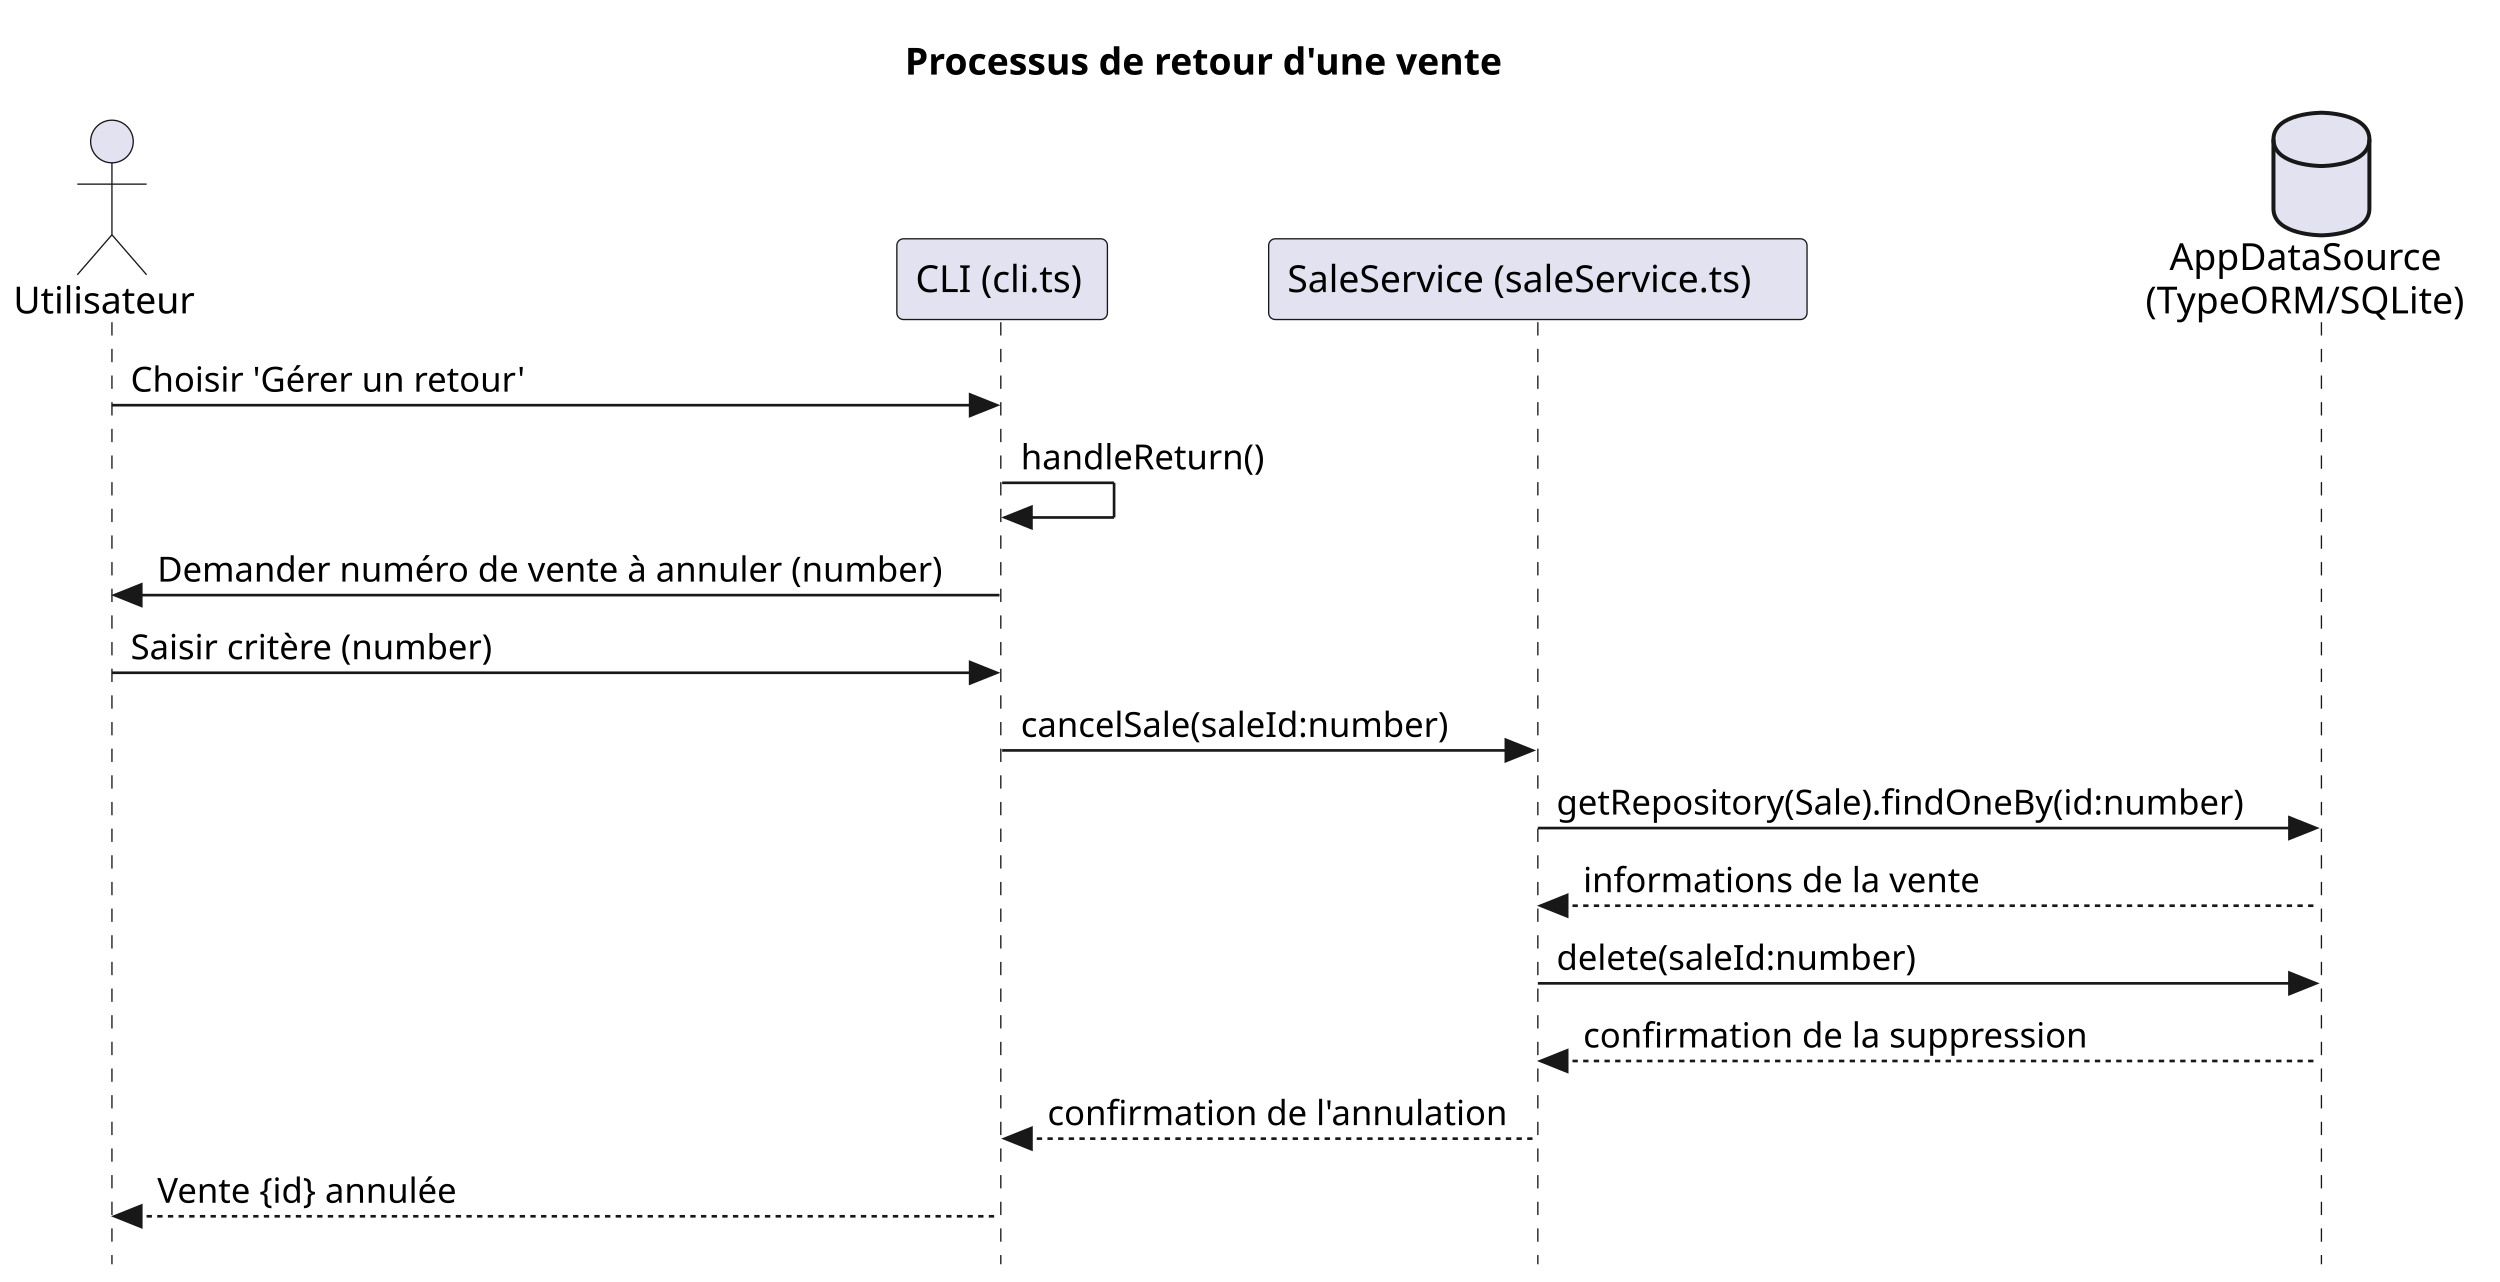
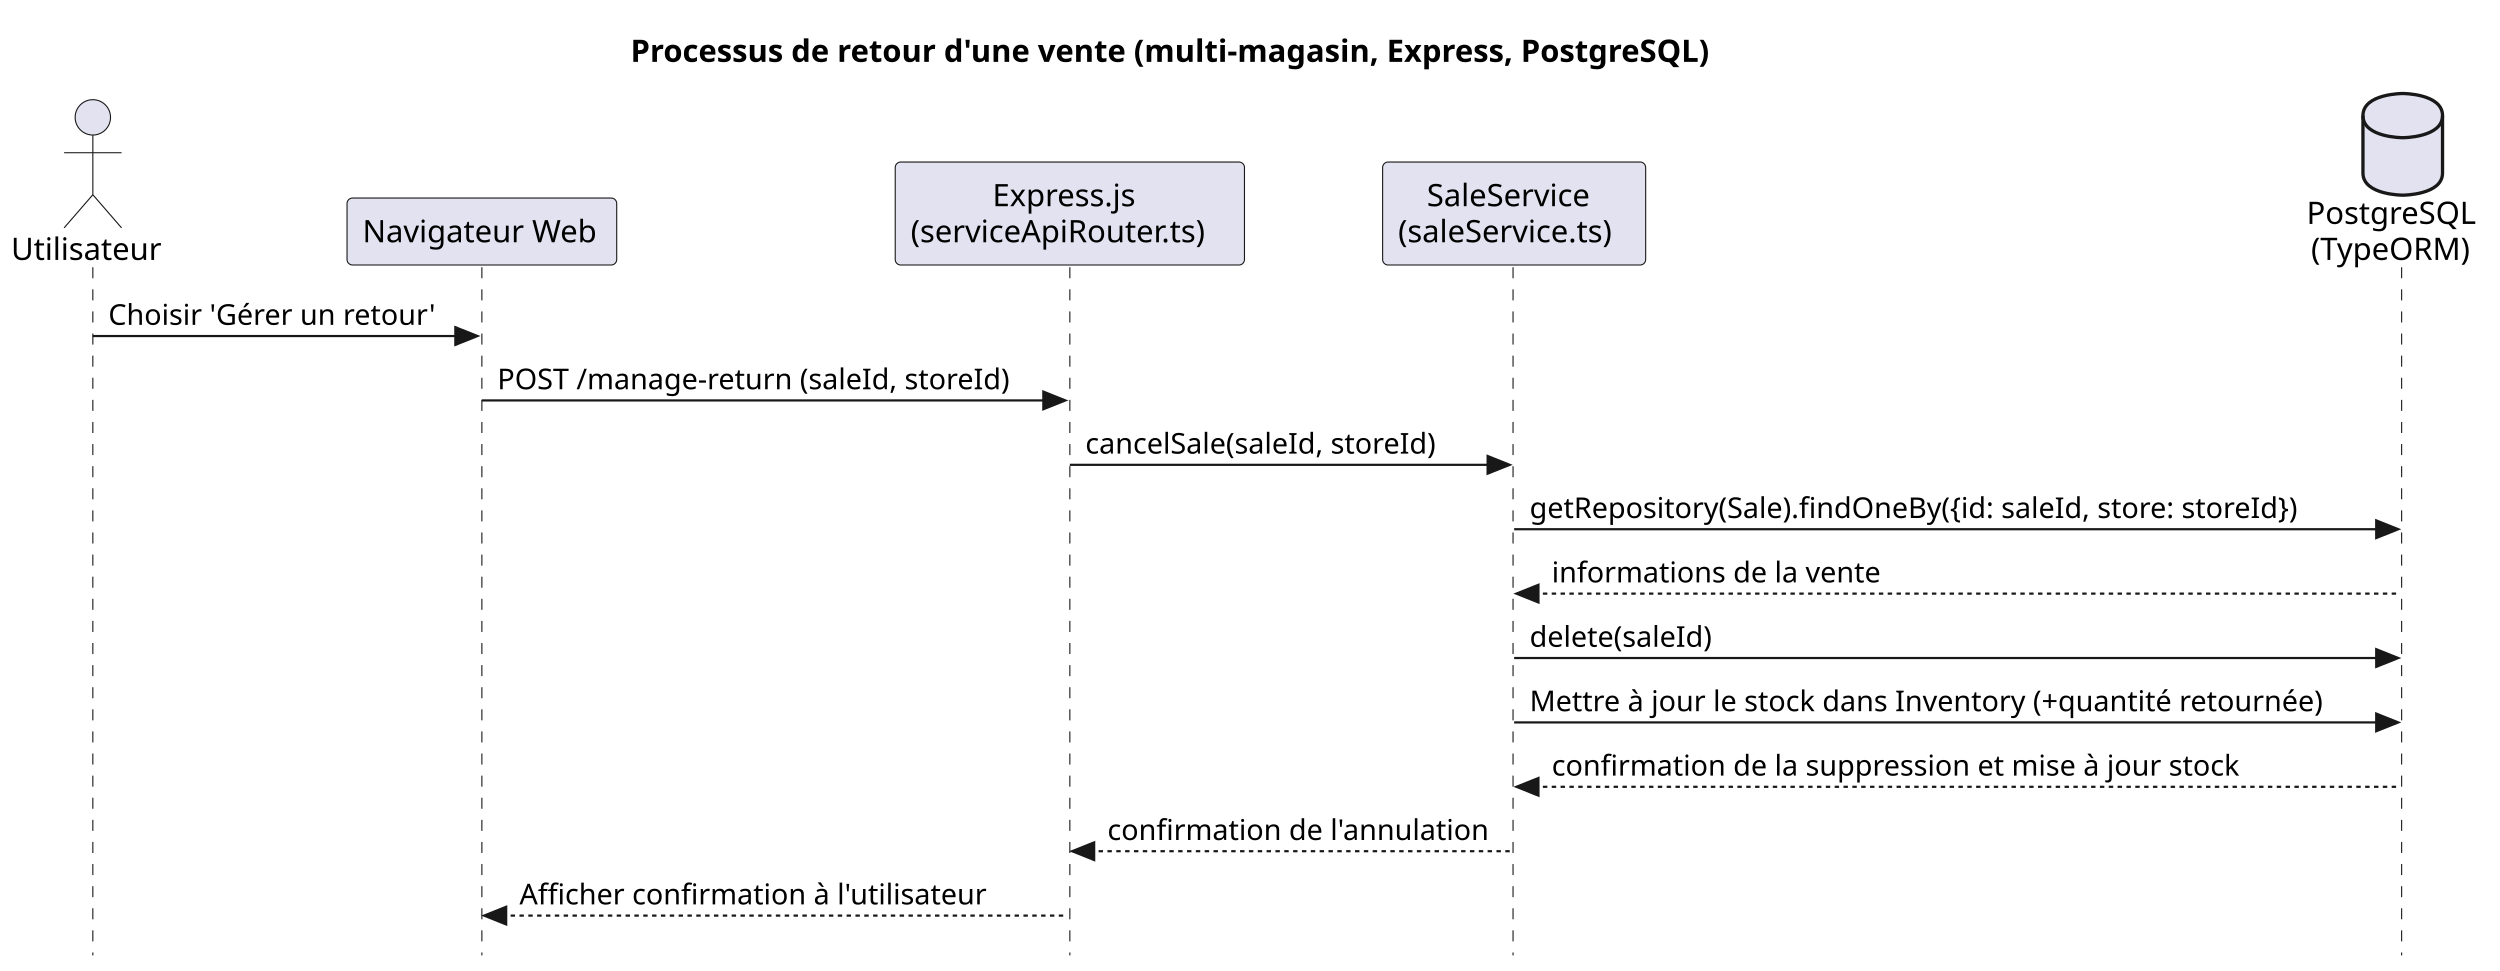
- <svg xmlns="http://www.w3.org/2000/svg" contentStyleType="text/css" height="481px" preserveAspectRatio="none" style="width:938px;height:481px;background:#FFFFFF;" version="1.1" viewBox="0 0 938 481" width="938px" zoomAndPan="magnify">
+ <svg xmlns="http://www.w3.org/2000/svg" contentStyleType="text/css" height="439px" preserveAspectRatio="none" style="width:1131px;height:439px;background:#FFFFFF;" version="1.1" viewBox="0 0 1131 439" width="1131px" zoomAndPan="magnify">
  <defs />
  <g>
-     <text fill="#000000" font-family="sans-serif" font-size="14" font-weight="bold" lengthAdjust="spacing" textLength="262" x="339.5" y="27.995">Processus de retour d'une vente</text>
-     <line style="stroke:#181818;stroke-width:0.5;stroke-dasharray:5.0,5.0;" x1="42" x2="42" y1="120.891" y2="474.352" />
-     <line style="stroke:#181818;stroke-width:0.5;stroke-dasharray:5.0,5.0;" x1="375.5" x2="375.5" y1="120.891" y2="474.352" />
-     <line style="stroke:#181818;stroke-width:0.5;stroke-dasharray:5.0,5.0;" x1="577" x2="577" y1="120.891" y2="474.352" />
-     <line style="stroke:#181818;stroke-width:0.5;stroke-dasharray:5.0,5.0;" x1="871" x2="871" y1="120.891" y2="474.352" />
+     <text fill="#000000" font-family="sans-serif" font-size="14" font-weight="bold" lengthAdjust="spacing" textLength="564" x="285.25" y="27.995">Processus de retour d'une vente (multi-magasin, Express, PostgreSQL)</text>
+     <line style="stroke:#181818;stroke-width:0.5;stroke-dasharray:5.0,5.0;" x1="42" x2="42" y1="120.891" y2="432.219" />
+     <line style="stroke:#181818;stroke-width:0.5;stroke-dasharray:5.0,5.0;" x1="218" x2="218" y1="120.891" y2="432.219" />
+     <line style="stroke:#181818;stroke-width:0.5;stroke-dasharray:5.0,5.0;" x1="484" x2="484" y1="120.891" y2="432.219" />
+     <line style="stroke:#181818;stroke-width:0.5;stroke-dasharray:5.0,5.0;" x1="684.5" x2="684.5" y1="120.891" y2="432.219" />
+     <line style="stroke:#181818;stroke-width:0.5;stroke-dasharray:5.0,5.0;" x1="1086.5" x2="1086.5" y1="120.891" y2="432.219" />
    <text fill="#000000" font-family="sans-serif" font-size="14" lengthAdjust="spacing" textLength="68" x="5" y="117.589">Utilisateur</text>
    <ellipse cx="42" cy="53.094" fill="#E2E2F0" rx="8" ry="8" style="stroke:#181818;stroke-width:0.5;" />
    <path d="M42,61.094 L42,88.094 M29,69.094 L55,69.094 M42,88.094 L29,103.094 M42,88.094 L55,103.094 " fill="none" style="stroke:#181818;stroke-width:0.5;" />
-     <rect fill="#E2E2F0" height="30.297" rx="2.5" ry="2.5" style="stroke:#181818;stroke-width:0.5;" width="79" x="336.5" y="89.594" />
-     <text fill="#000000" font-family="sans-serif" font-size="14" lengthAdjust="spacing" textLength="65" x="343.5" y="109.589">CLI (cli.ts)</text>
-     <rect fill="#E2E2F0" height="30.297" rx="2.5" ry="2.5" style="stroke:#181818;stroke-width:0.5;" width="202" x="476" y="89.594" />
-     <text fill="#000000" font-family="sans-serif" font-size="14" lengthAdjust="spacing" textLength="188" x="483" y="109.589">SaleService (saleService.ts)</text>
-     <text fill="#000000" font-family="sans-serif" font-size="14" lengthAdjust="spacing" textLength="108" x="814" y="101.292">AppDataSource</text>
-     <text fill="#000000" font-family="sans-serif" font-size="14" lengthAdjust="spacing" textLength="126" x="805" y="117.589">(TypeORM/SQLite)</text>
-     <path d="M853,52.297 C853,42.297 871,42.297 871,42.297 C871,42.297 889,42.297 889,52.297 L889,78.297 C889,88.297 871,88.297 871,88.297 C871,88.297 853,88.297 853,78.297 L853,52.297 " fill="#E2E2F0" style="stroke:#181818;stroke-width:1.5;" />
-     <path d="M853,52.297 C853,62.297 871,62.297 871,62.297 C871,62.297 889,62.297 889,52.297 " fill="none" style="stroke:#181818;stroke-width:1.5;" />
-     <polygon fill="#181818" points="364,148.023,374,152.023,364,156.023" style="stroke:#181818;stroke-width:1.0;" />
-     <line style="stroke:#181818;stroke-width:1.0;" x1="42" x2="370" y1="152.023" y2="152.023" />
+     <rect fill="#E2E2F0" height="30.297" rx="2.5" ry="2.5" style="stroke:#181818;stroke-width:0.5;" width="122" x="157" y="89.594" />
+     <text fill="#000000" font-family="sans-serif" font-size="14" lengthAdjust="spacing" textLength="108" x="164" y="109.589">Navigateur Web</text>
+     <rect fill="#E2E2F0" height="46.594" rx="2.5" ry="2.5" style="stroke:#181818;stroke-width:0.5;" width="158" x="405" y="73.297" />
+     <text fill="#000000" font-family="sans-serif" font-size="14" lengthAdjust="spacing" textLength="70" x="449" y="93.292">Express.js</text>
+     <text fill="#000000" font-family="sans-serif" font-size="14" lengthAdjust="spacing" textLength="144" x="412" y="109.589">(serviceApiRouter.ts)</text>
+     <rect fill="#E2E2F0" height="46.594" rx="2.5" ry="2.5" style="stroke:#181818;stroke-width:0.5;" width="119" x="625.5" y="73.297" />
+     <text fill="#000000" font-family="sans-serif" font-size="14" lengthAdjust="spacing" textLength="79" x="645.5" y="93.292">SaleService</text>
+     <text fill="#000000" font-family="sans-serif" font-size="14" lengthAdjust="spacing" textLength="105" x="632.5" y="109.589">(saleService.ts)</text>
+     <text fill="#000000" font-family="sans-serif" font-size="14" lengthAdjust="spacing" textLength="81" x="1043.5" y="101.292">PostgreSQL</text>
+     <text fill="#000000" font-family="sans-serif" font-size="14" lengthAdjust="spacing" textLength="77" x="1045.5" y="117.589">(TypeORM)</text>
+     <path d="M1069,52.297 C1069,42.297 1087,42.297 1087,42.297 C1087,42.297 1105,42.297 1105,52.297 L1105,78.297 C1105,88.297 1087,88.297 1087,88.297 C1087,88.297 1069,88.297 1069,78.297 L1069,52.297 " fill="#E2E2F0" style="stroke:#181818;stroke-width:1.5;" />
+     <path d="M1069,52.297 C1069,62.297 1087,62.297 1087,62.297 C1087,62.297 1105,62.297 1105,52.297 " fill="none" style="stroke:#181818;stroke-width:1.5;" />
+     <polygon fill="#181818" points="206,148.023,216,152.023,206,156.023" style="stroke:#181818;stroke-width:1.0;" />
+     <line style="stroke:#181818;stroke-width:1.0;" x1="42" x2="212" y1="152.023" y2="152.023" />
    <text fill="#000000" font-family="sans-serif" font-size="13" lengthAdjust="spacing" textLength="152" x="49" y="146.958">Choisir 'Gérer un retour'</text>
-     <line style="stroke:#181818;stroke-width:1.0;" x1="376" x2="418" y1="181.156" y2="181.156" />
-     <line style="stroke:#181818;stroke-width:1.0;" x1="418" x2="418" y1="181.156" y2="194.156" />
-     <line style="stroke:#181818;stroke-width:1.0;" x1="377" x2="418" y1="194.156" y2="194.156" />
-     <polygon fill="#181818" points="387,190.156,377,194.156,387,198.156" style="stroke:#181818;stroke-width:1.0;" />
-     <text fill="#000000" font-family="sans-serif" font-size="13" lengthAdjust="spacing" textLength="95" x="383" y="176.09">handleReturn()</text>
-     <polygon fill="#181818" points="53,219.289,43,223.289,53,227.289" style="stroke:#181818;stroke-width:1.0;" />
-     <line style="stroke:#181818;stroke-width:1.0;" x1="47" x2="375" y1="223.289" y2="223.289" />
-     <text fill="#000000" font-family="sans-serif" font-size="13" lengthAdjust="spacing" textLength="310" x="59" y="218.223">Demander numéro de vente à annuler (number)</text>
-     <polygon fill="#181818" points="364,248.422,374,252.422,364,256.422" style="stroke:#181818;stroke-width:1.0;" />
-     <line style="stroke:#181818;stroke-width:1.0;" x1="42" x2="370" y1="252.422" y2="252.422" />
-     <text fill="#000000" font-family="sans-serif" font-size="13" lengthAdjust="spacing" textLength="144" x="49" y="247.356">Saisir critère (number)</text>
-     <polygon fill="#181818" points="565,277.555,575,281.555,565,285.555" style="stroke:#181818;stroke-width:1.0;" />
-     <line style="stroke:#181818;stroke-width:1.0;" x1="376" x2="571" y1="281.555" y2="281.555" />
-     <text fill="#000000" font-family="sans-serif" font-size="13" lengthAdjust="spacing" textLength="170" x="383" y="276.489">cancelSale(saleId:number)</text>
-     <polygon fill="#181818" points="859,306.688,869,310.688,859,314.688" style="stroke:#181818;stroke-width:1.0;" />
-     <line style="stroke:#181818;stroke-width:1.0;" x1="577" x2="865" y1="310.688" y2="310.688" />
-     <text fill="#000000" font-family="sans-serif" font-size="13" lengthAdjust="spacing" textLength="270" x="584" y="305.622">getRepository(Sale).findOneBy(id:number)</text>
-     <polygon fill="#181818" points="588,335.82,578,339.82,588,343.82" style="stroke:#181818;stroke-width:1.0;" />
-     <line style="stroke:#181818;stroke-width:1.0;stroke-dasharray:2.0,2.0;" x1="582" x2="870" y1="339.82" y2="339.82" />
-     <text fill="#000000" font-family="sans-serif" font-size="13" lengthAdjust="spacing" textLength="155" x="594" y="334.754">informations de la vente</text>
-     <polygon fill="#181818" points="859,364.953,869,368.953,859,372.953" style="stroke:#181818;stroke-width:1.0;" />
-     <line style="stroke:#181818;stroke-width:1.0;" x1="577" x2="865" y1="368.953" y2="368.953" />
-     <text fill="#000000" font-family="sans-serif" font-size="13" lengthAdjust="spacing" textLength="141" x="584" y="363.887">delete(saleId:number)</text>
-     <polygon fill="#181818" points="588,394.086,578,398.086,588,402.086" style="stroke:#181818;stroke-width:1.0;" />
-     <line style="stroke:#181818;stroke-width:1.0;stroke-dasharray:2.0,2.0;" x1="582" x2="870" y1="398.086" y2="398.086" />
-     <text fill="#000000" font-family="sans-serif" font-size="13" lengthAdjust="spacing" textLength="196" x="594" y="393.02">confirmation de la suppression</text>
-     <polygon fill="#181818" points="387,423.219,377,427.219,387,431.219" style="stroke:#181818;stroke-width:1.0;" />
-     <line style="stroke:#181818;stroke-width:1.0;stroke-dasharray:2.0,2.0;" x1="381" x2="576" y1="427.219" y2="427.219" />
-     <text fill="#000000" font-family="sans-serif" font-size="13" lengthAdjust="spacing" textLength="177" x="393" y="422.153">confirmation de l'annulation</text>
-     <polygon fill="#181818" points="53,452.352,43,456.352,53,460.352" style="stroke:#181818;stroke-width:1.0;" />
-     <line style="stroke:#181818;stroke-width:1.0;stroke-dasharray:2.0,2.0;" x1="47" x2="375" y1="456.352" y2="456.352" />
-     <text fill="#000000" font-family="sans-serif" font-size="13" lengthAdjust="spacing" textLength="124" x="59" y="451.286">Vente {id} annulée</text>
+     <polygon fill="#181818" points="472,177.156,482,181.156,472,185.156" style="stroke:#181818;stroke-width:1.0;" />
+     <line style="stroke:#181818;stroke-width:1.0;" x1="218" x2="478" y1="181.156" y2="181.156" />
+     <text fill="#000000" font-family="sans-serif" font-size="13" lengthAdjust="spacing" textLength="242" x="225" y="176.09">POST /manage-return (saleId, storeId)</text>
+     <polygon fill="#181818" points="673,206.289,683,210.289,673,214.289" style="stroke:#181818;stroke-width:1.0;" />
+     <line style="stroke:#181818;stroke-width:1.0;" x1="484" x2="679" y1="210.289" y2="210.289" />
+     <text fill="#000000" font-family="sans-serif" font-size="13" lengthAdjust="spacing" textLength="168" x="491" y="205.223">cancelSale(saleId, storeId)</text>
+     <polygon fill="#181818" points="1075,235.422,1085,239.422,1075,243.422" style="stroke:#181818;stroke-width:1.0;" />
+     <line style="stroke:#181818;stroke-width:1.0;" x1="685" x2="1081" y1="239.422" y2="239.422" />
+     <text fill="#000000" font-family="sans-serif" font-size="13" lengthAdjust="spacing" textLength="370" x="692" y="234.356">getRepository(Sale).findOneBy({id: saleId, store: storeId})</text>
+     <polygon fill="#181818" points="696,264.555,686,268.555,696,272.555" style="stroke:#181818;stroke-width:1.0;" />
+     <line style="stroke:#181818;stroke-width:1.0;stroke-dasharray:2.0,2.0;" x1="690" x2="1086" y1="268.555" y2="268.555" />
+     <text fill="#000000" font-family="sans-serif" font-size="13" lengthAdjust="spacing" textLength="155" x="702" y="263.489">informations de la vente</text>
+     <polygon fill="#181818" points="1075,293.688,1085,297.688,1075,301.688" style="stroke:#181818;stroke-width:1.0;" />
+     <line style="stroke:#181818;stroke-width:1.0;" x1="685" x2="1081" y1="297.688" y2="297.688" />
+     <text fill="#000000" font-family="sans-serif" font-size="13" lengthAdjust="spacing" textLength="87" x="692" y="292.622">delete(saleId)</text>
+     <polygon fill="#181818" points="1075,322.82,1085,326.82,1075,330.82" style="stroke:#181818;stroke-width:1.0;" />
+     <line style="stroke:#181818;stroke-width:1.0;" x1="685" x2="1081" y1="326.82" y2="326.82" />
+     <text fill="#000000" font-family="sans-serif" font-size="13" lengthAdjust="spacing" textLength="378" x="692" y="321.754">Mettre à jour le stock dans Inventory (+quantité retournée)</text>
+     <polygon fill="#181818" points="696,351.953,686,355.953,696,359.953" style="stroke:#181818;stroke-width:1.0;" />
+     <line style="stroke:#181818;stroke-width:1.0;stroke-dasharray:2.0,2.0;" x1="690" x2="1086" y1="355.953" y2="355.953" />
+     <text fill="#000000" font-family="sans-serif" font-size="13" lengthAdjust="spacing" textLength="326" x="702" y="350.887">confirmation de la suppression et mise à jour stock</text>
+     <polygon fill="#181818" points="495,381.086,485,385.086,495,389.086" style="stroke:#181818;stroke-width:1.0;" />
+     <line style="stroke:#181818;stroke-width:1.0;stroke-dasharray:2.0,2.0;" x1="489" x2="684" y1="385.086" y2="385.086" />
+     <text fill="#000000" font-family="sans-serif" font-size="13" lengthAdjust="spacing" textLength="177" x="501" y="380.02">confirmation de l'annulation</text>
+     <polygon fill="#181818" points="229,410.219,219,414.219,229,418.219" style="stroke:#181818;stroke-width:1.0;" />
+     <line style="stroke:#181818;stroke-width:1.0;stroke-dasharray:2.0,2.0;" x1="223" x2="483" y1="414.219" y2="414.219" />
+     <text fill="#000000" font-family="sans-serif" font-size="13" lengthAdjust="spacing" textLength="217" x="235" y="409.153">Afficher confirmation à l'utilisateur</text>
  </g>
</svg>
